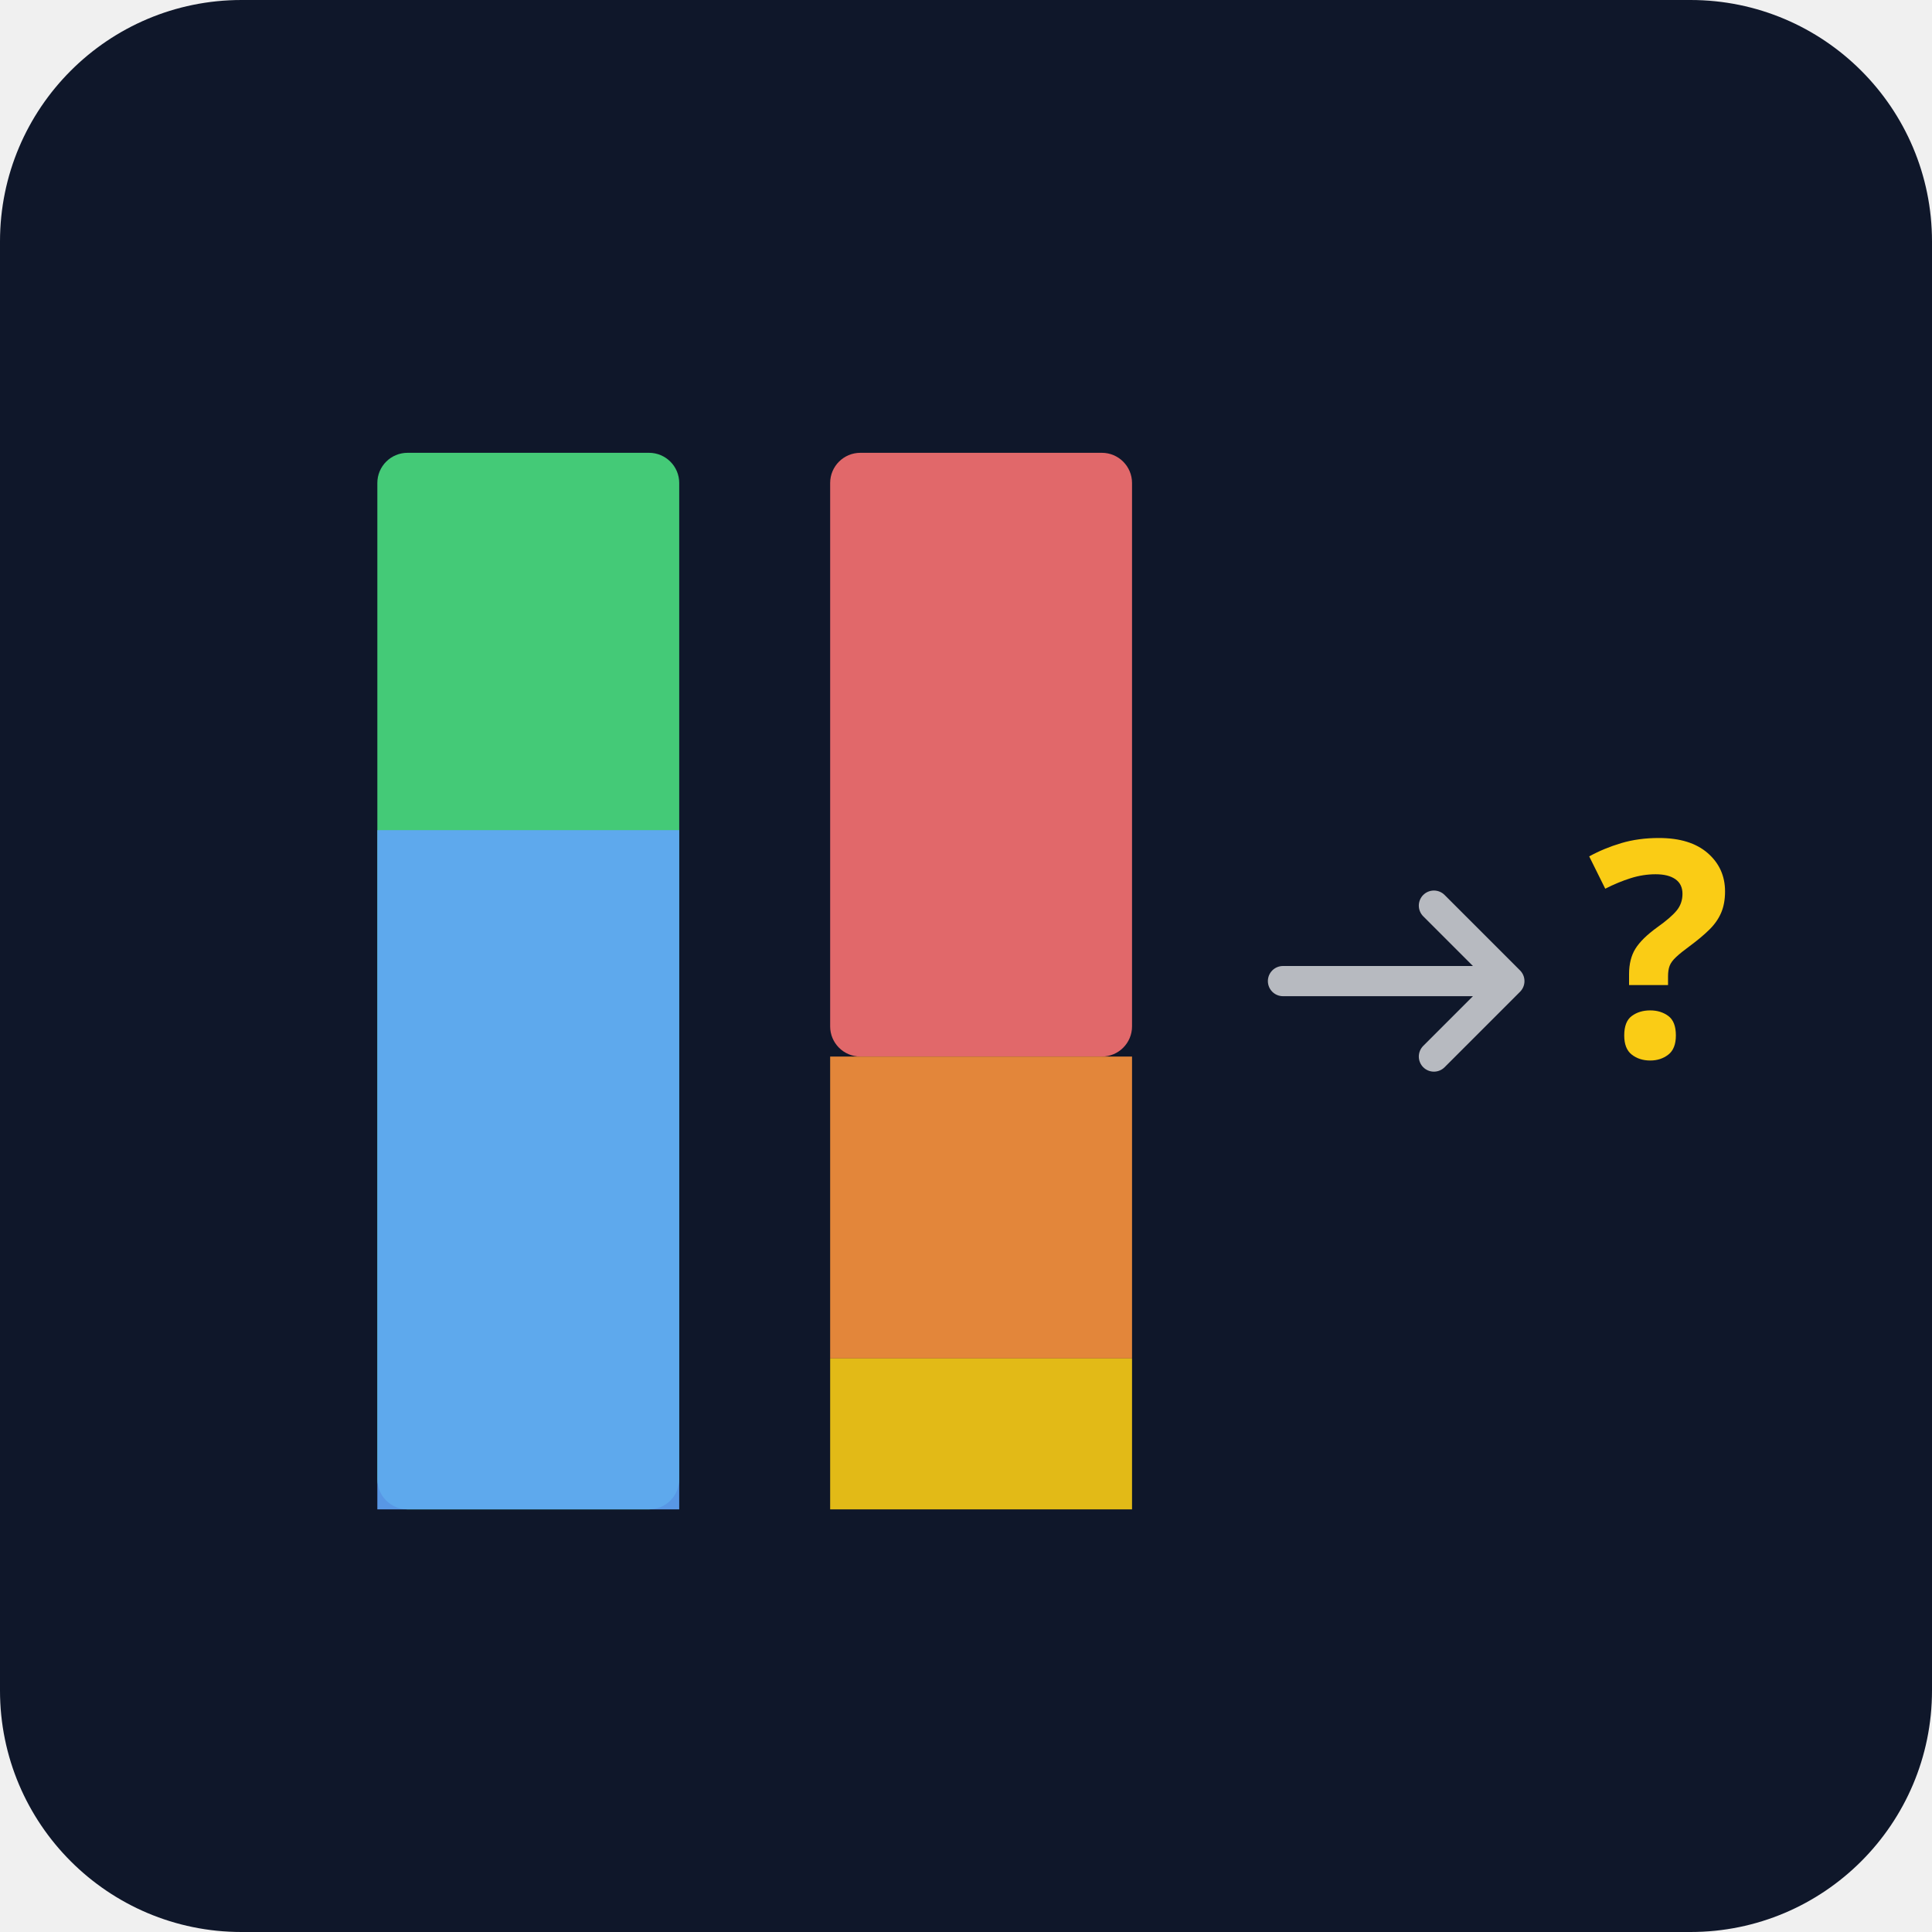
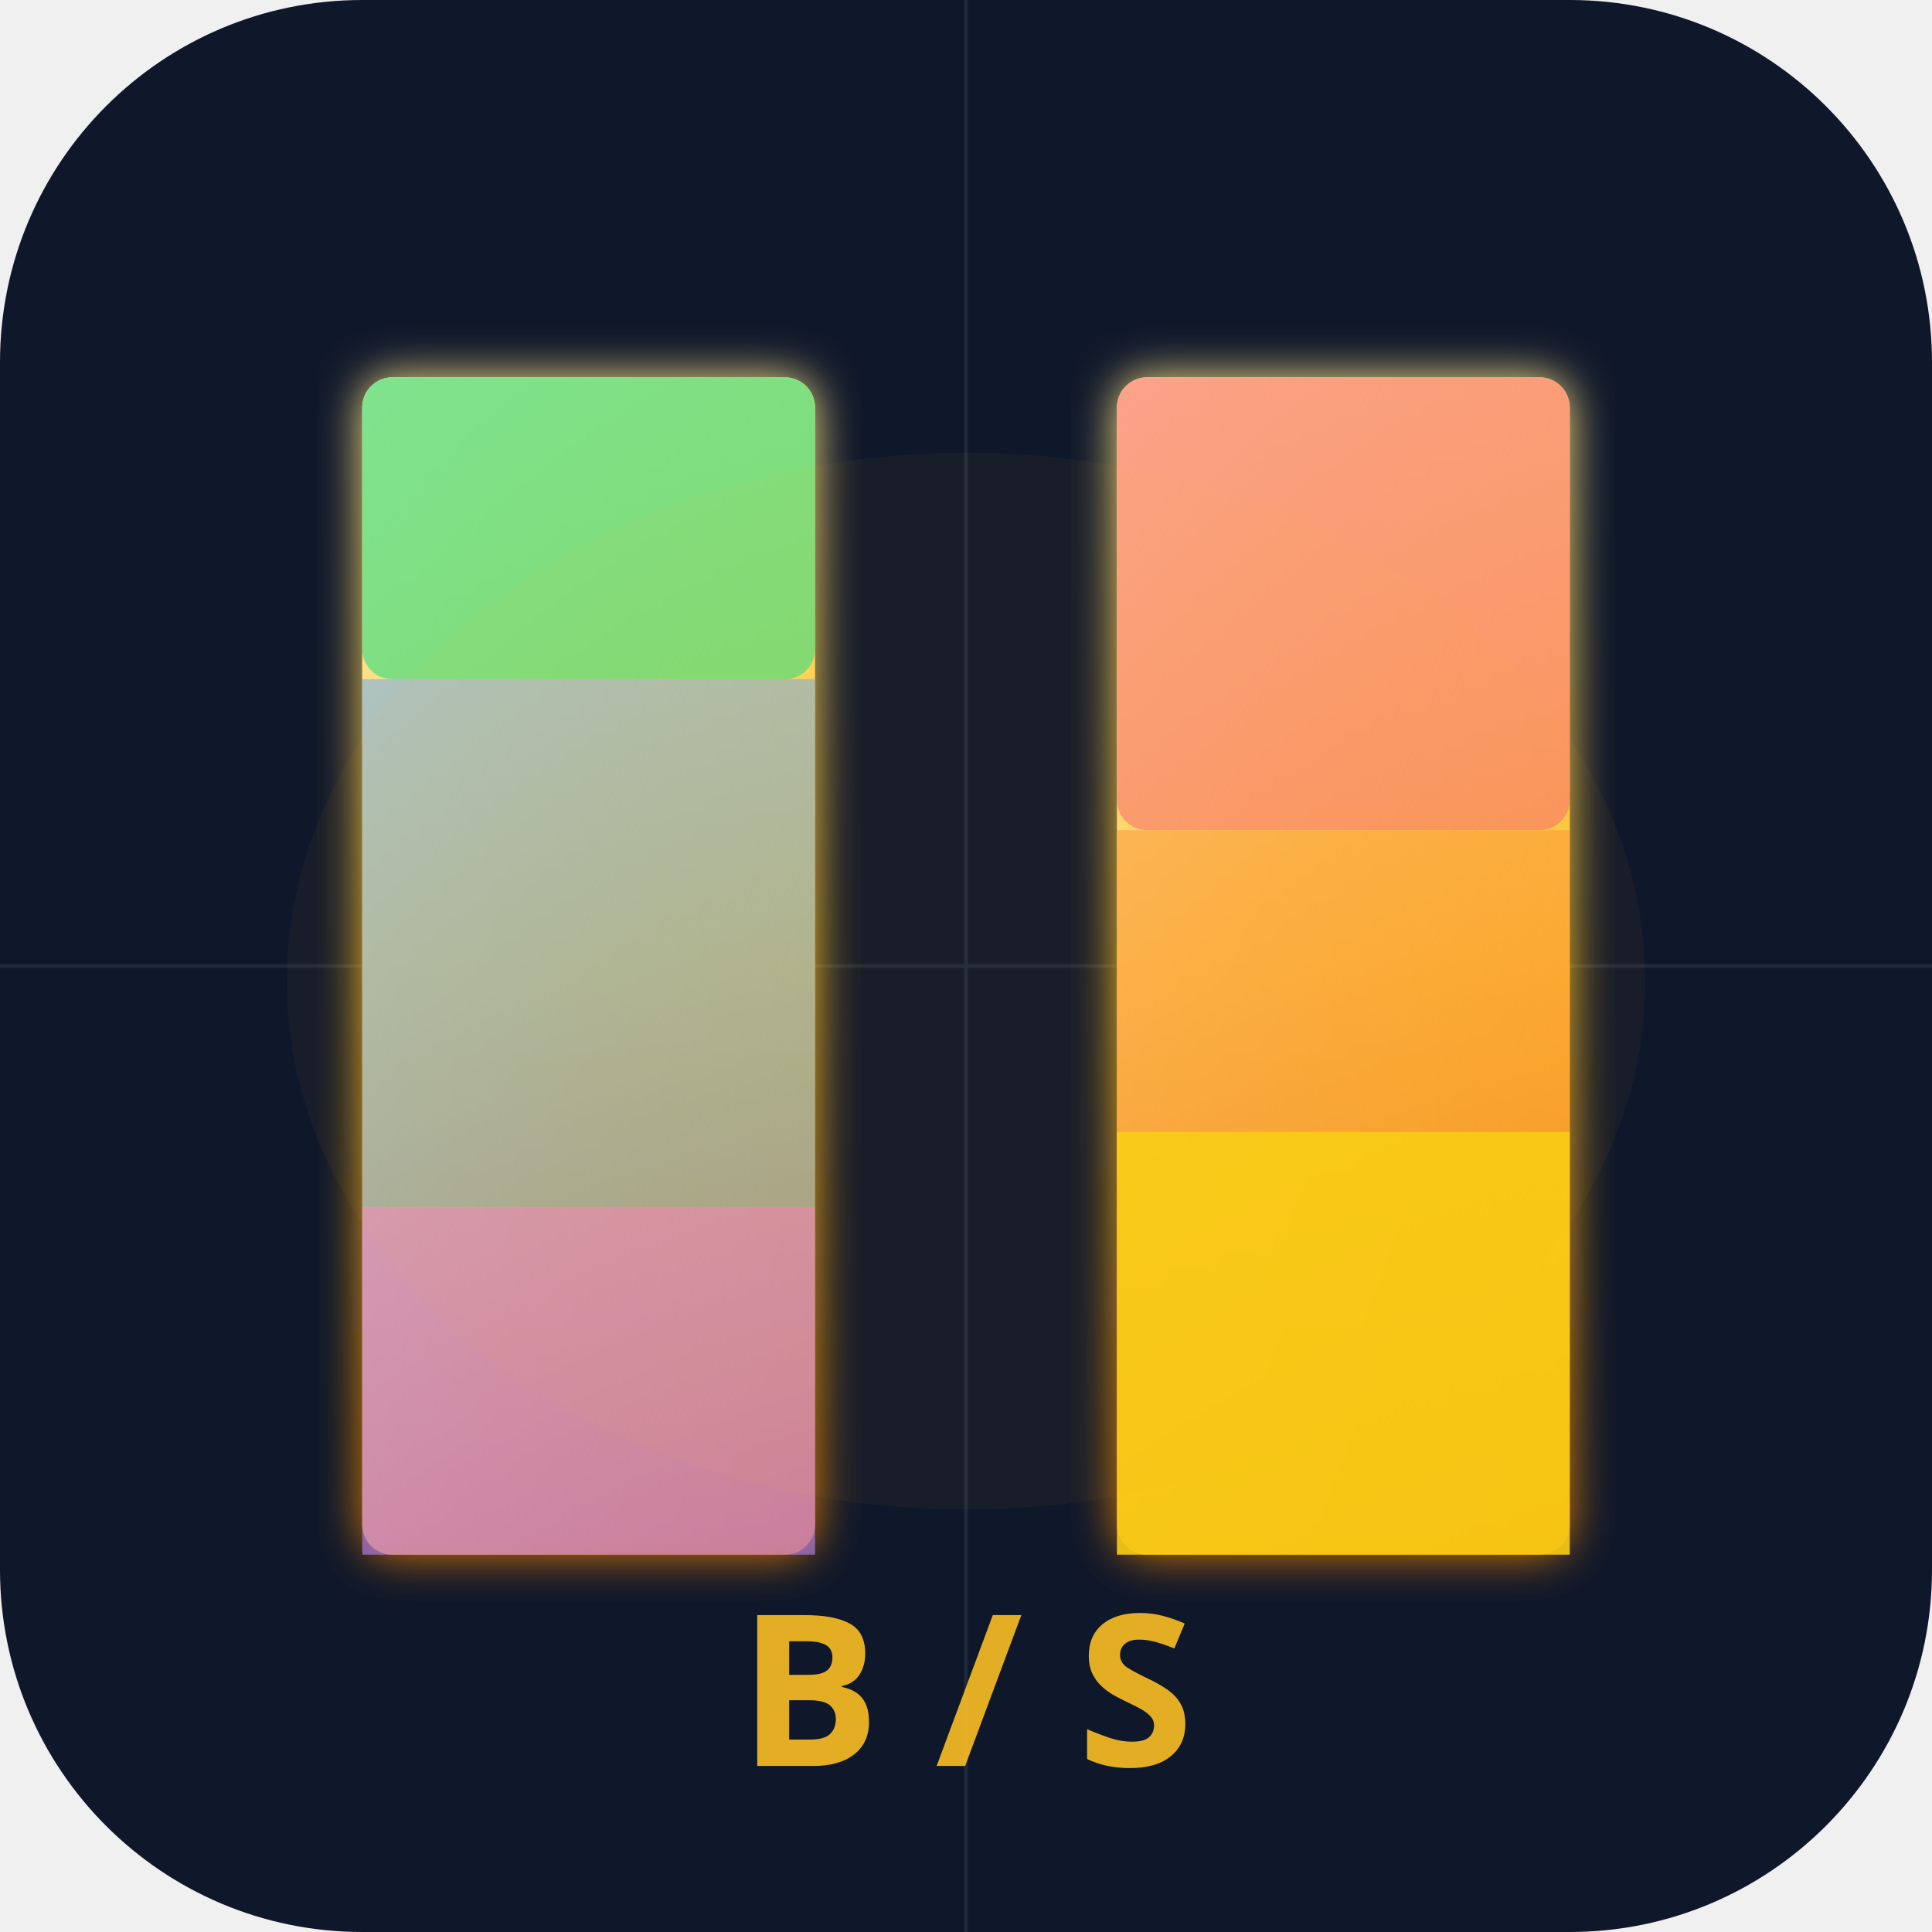
<svg xmlns="http://www.w3.org/2000/svg" viewBox="0 0 512 512">
-   <rect width="512" height="512" rx="64" fill="#0f172a" />
-   <rect x="100" y="120" width="80" height="280" rx="8" fill="#4ade80" opacity="0.9" />
-   <rect x="100" y="220" width="80" height="180" rx="0" fill="#60a5fa" opacity="0.9" />
-   <rect x="220" y="120" width="80" height="160" rx="8" fill="#f87171" opacity="0.9" />
-   <rect x="220" y="280" width="80" height="80" rx="0" fill="#fb923c" opacity="0.9" />
-   <rect x="220" y="360" width="80" height="40" rx="0" fill="#facc15" opacity="0.9" />
-   <path d="M340 260 L400 260 L380 240 M400 260 L380 280" stroke="white" stroke-width="8" stroke-linecap="round" stroke-linejoin="round" fill="none" opacity="0.7" />
-   <text x="440" y="280" font-family="sans-serif" font-size="80" font-weight="900" fill="#facc15" text-anchor="middle">?</text>
+   <defs>
+     <linearGradient id="goldGrad" x1="0" y1="0" x2="0" y2="1">
+       <stop offset="0%" stop-color="#fde68a" />
+       <stop offset="50%" stop-color="#fbbf24" />
+       <stop offset="100%" stop-color="#d97706" />
+     </linearGradient>
+     <linearGradient id="goldLight" x1="0" y1="0" x2="1" y2="1">
+       <stop offset="0%" stop-color="#fef3c7" stop-opacity="0.6" />
+       <stop offset="100%" stop-color="#fbbf24" stop-opacity="0" />
+     </linearGradient>
+     <filter id="glow">
+       <feGaussianBlur stdDeviation="6" result="blur" />
+       <feMerge>
+         <feMergeNode in="blur" />
+         <feMergeNode in="SourceGraphic" />
+       </feMerge>
+     </filter>
+   </defs>
+   <rect width="512" height="512" rx="96" fill="#0f172a" />
+   <line x1="0" y1="256" x2="512" y2="256" stroke="#1e293b" stroke-width="1" />
+   <line x1="256" y1="0" x2="256" y2="512" stroke="#1e293b" stroke-width="1" />
+   <rect x="96" y="100" width="120" height="312" rx="8" fill="url(#goldGrad)" filter="url(#glow)" />
+   <rect x="96" y="100" width="120" height="312" rx="8" fill="url(#goldLight)" />
+   <rect x="96" y="100" width="120" height="80" rx="8" fill="#4ade80" opacity="0.7" />
+   <rect x="96" y="180" width="120" height="140" fill="#60a5fa" opacity="0.5" />
+   <rect x="96" y="320" width="120" height="92" rx="0 0 8 8" fill="#c084fc" opacity="0.6" />
+   <rect x="296" y="100" width="120" height="312" rx="8" fill="url(#goldGrad)" filter="url(#glow)" />
+   <rect x="296" y="100" width="120" height="312" rx="8" fill="url(#goldLight)" />
+   <rect x="296" y="100" width="120" height="120" rx="8" fill="#f87171" opacity="0.6" />
+   <rect x="296" y="220" width="120" height="80" fill="#fb923c" opacity="0.5" />
+   <rect x="296" y="300" width="120" height="112" rx="0 0 8 8" fill="#facc15" opacity="0.9" />
+   <ellipse cx="256" cy="260" rx="180" ry="140" fill="#fbbf24" opacity="0.04" />
+   <text x="256" y="468" font-family="sans-serif" font-size="56" font-weight="900" fill="#fbbf24" text-anchor="middle" opacity="0.9">B / S</text>
</svg>
